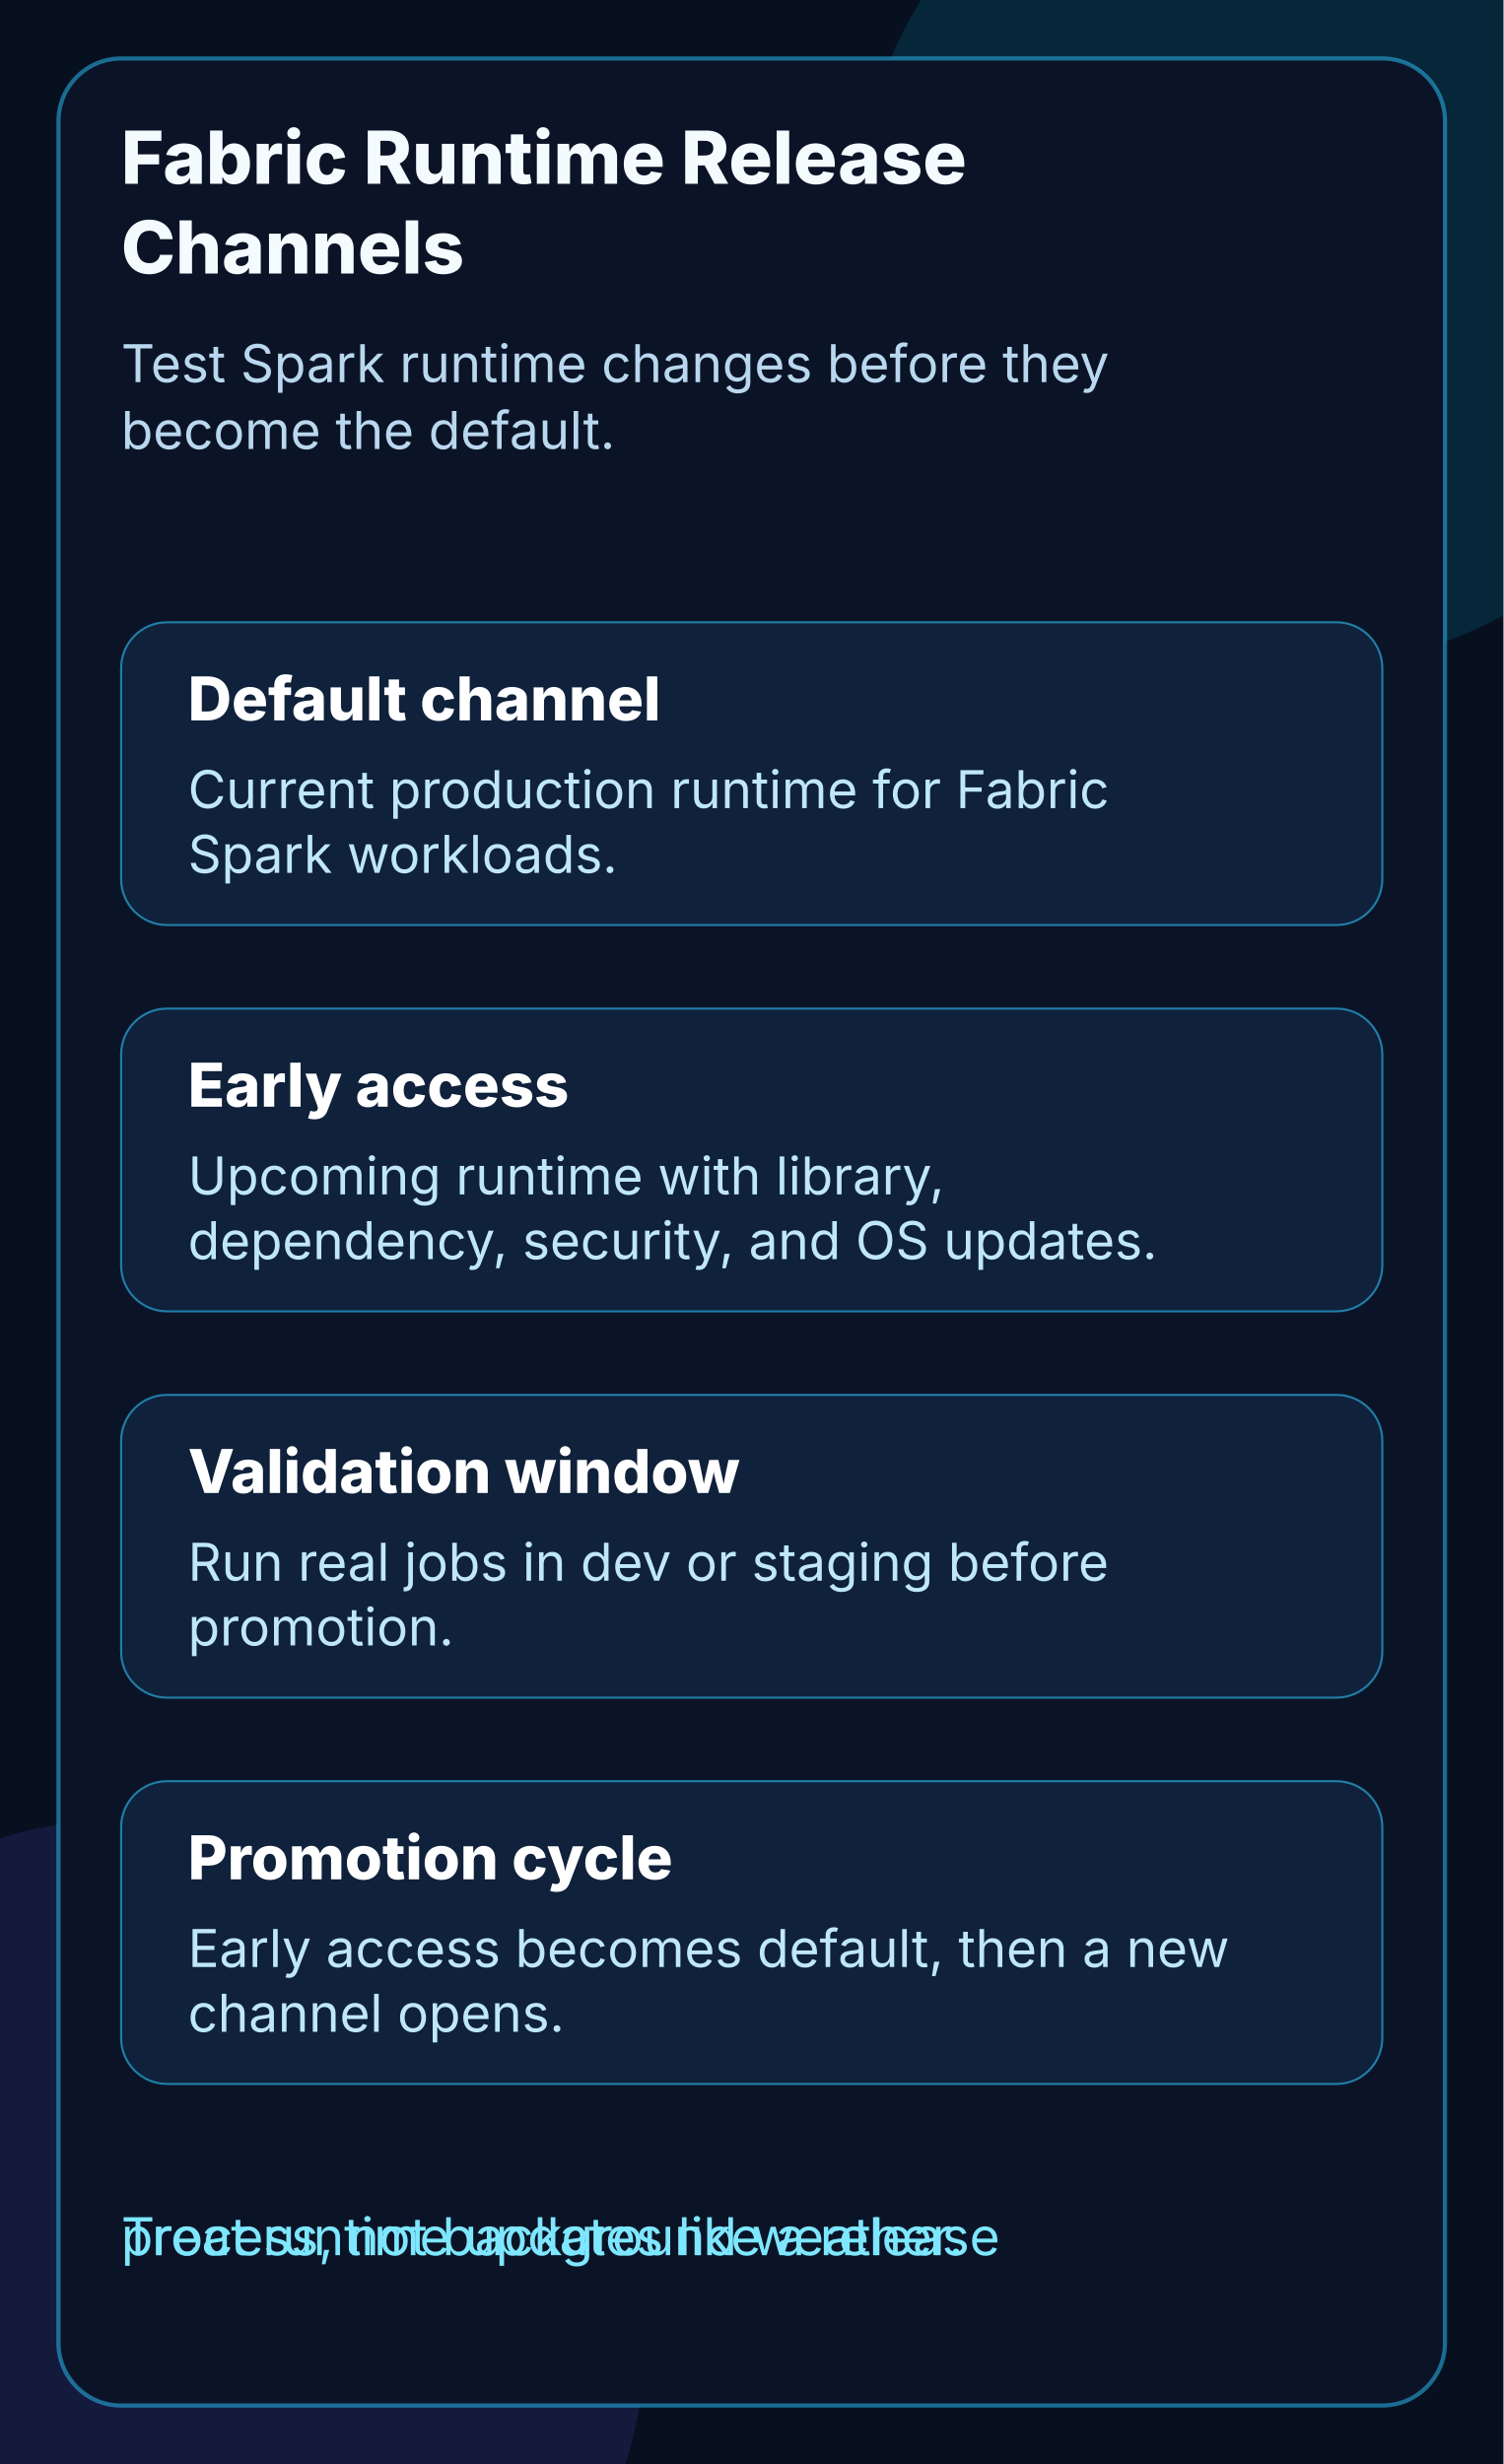
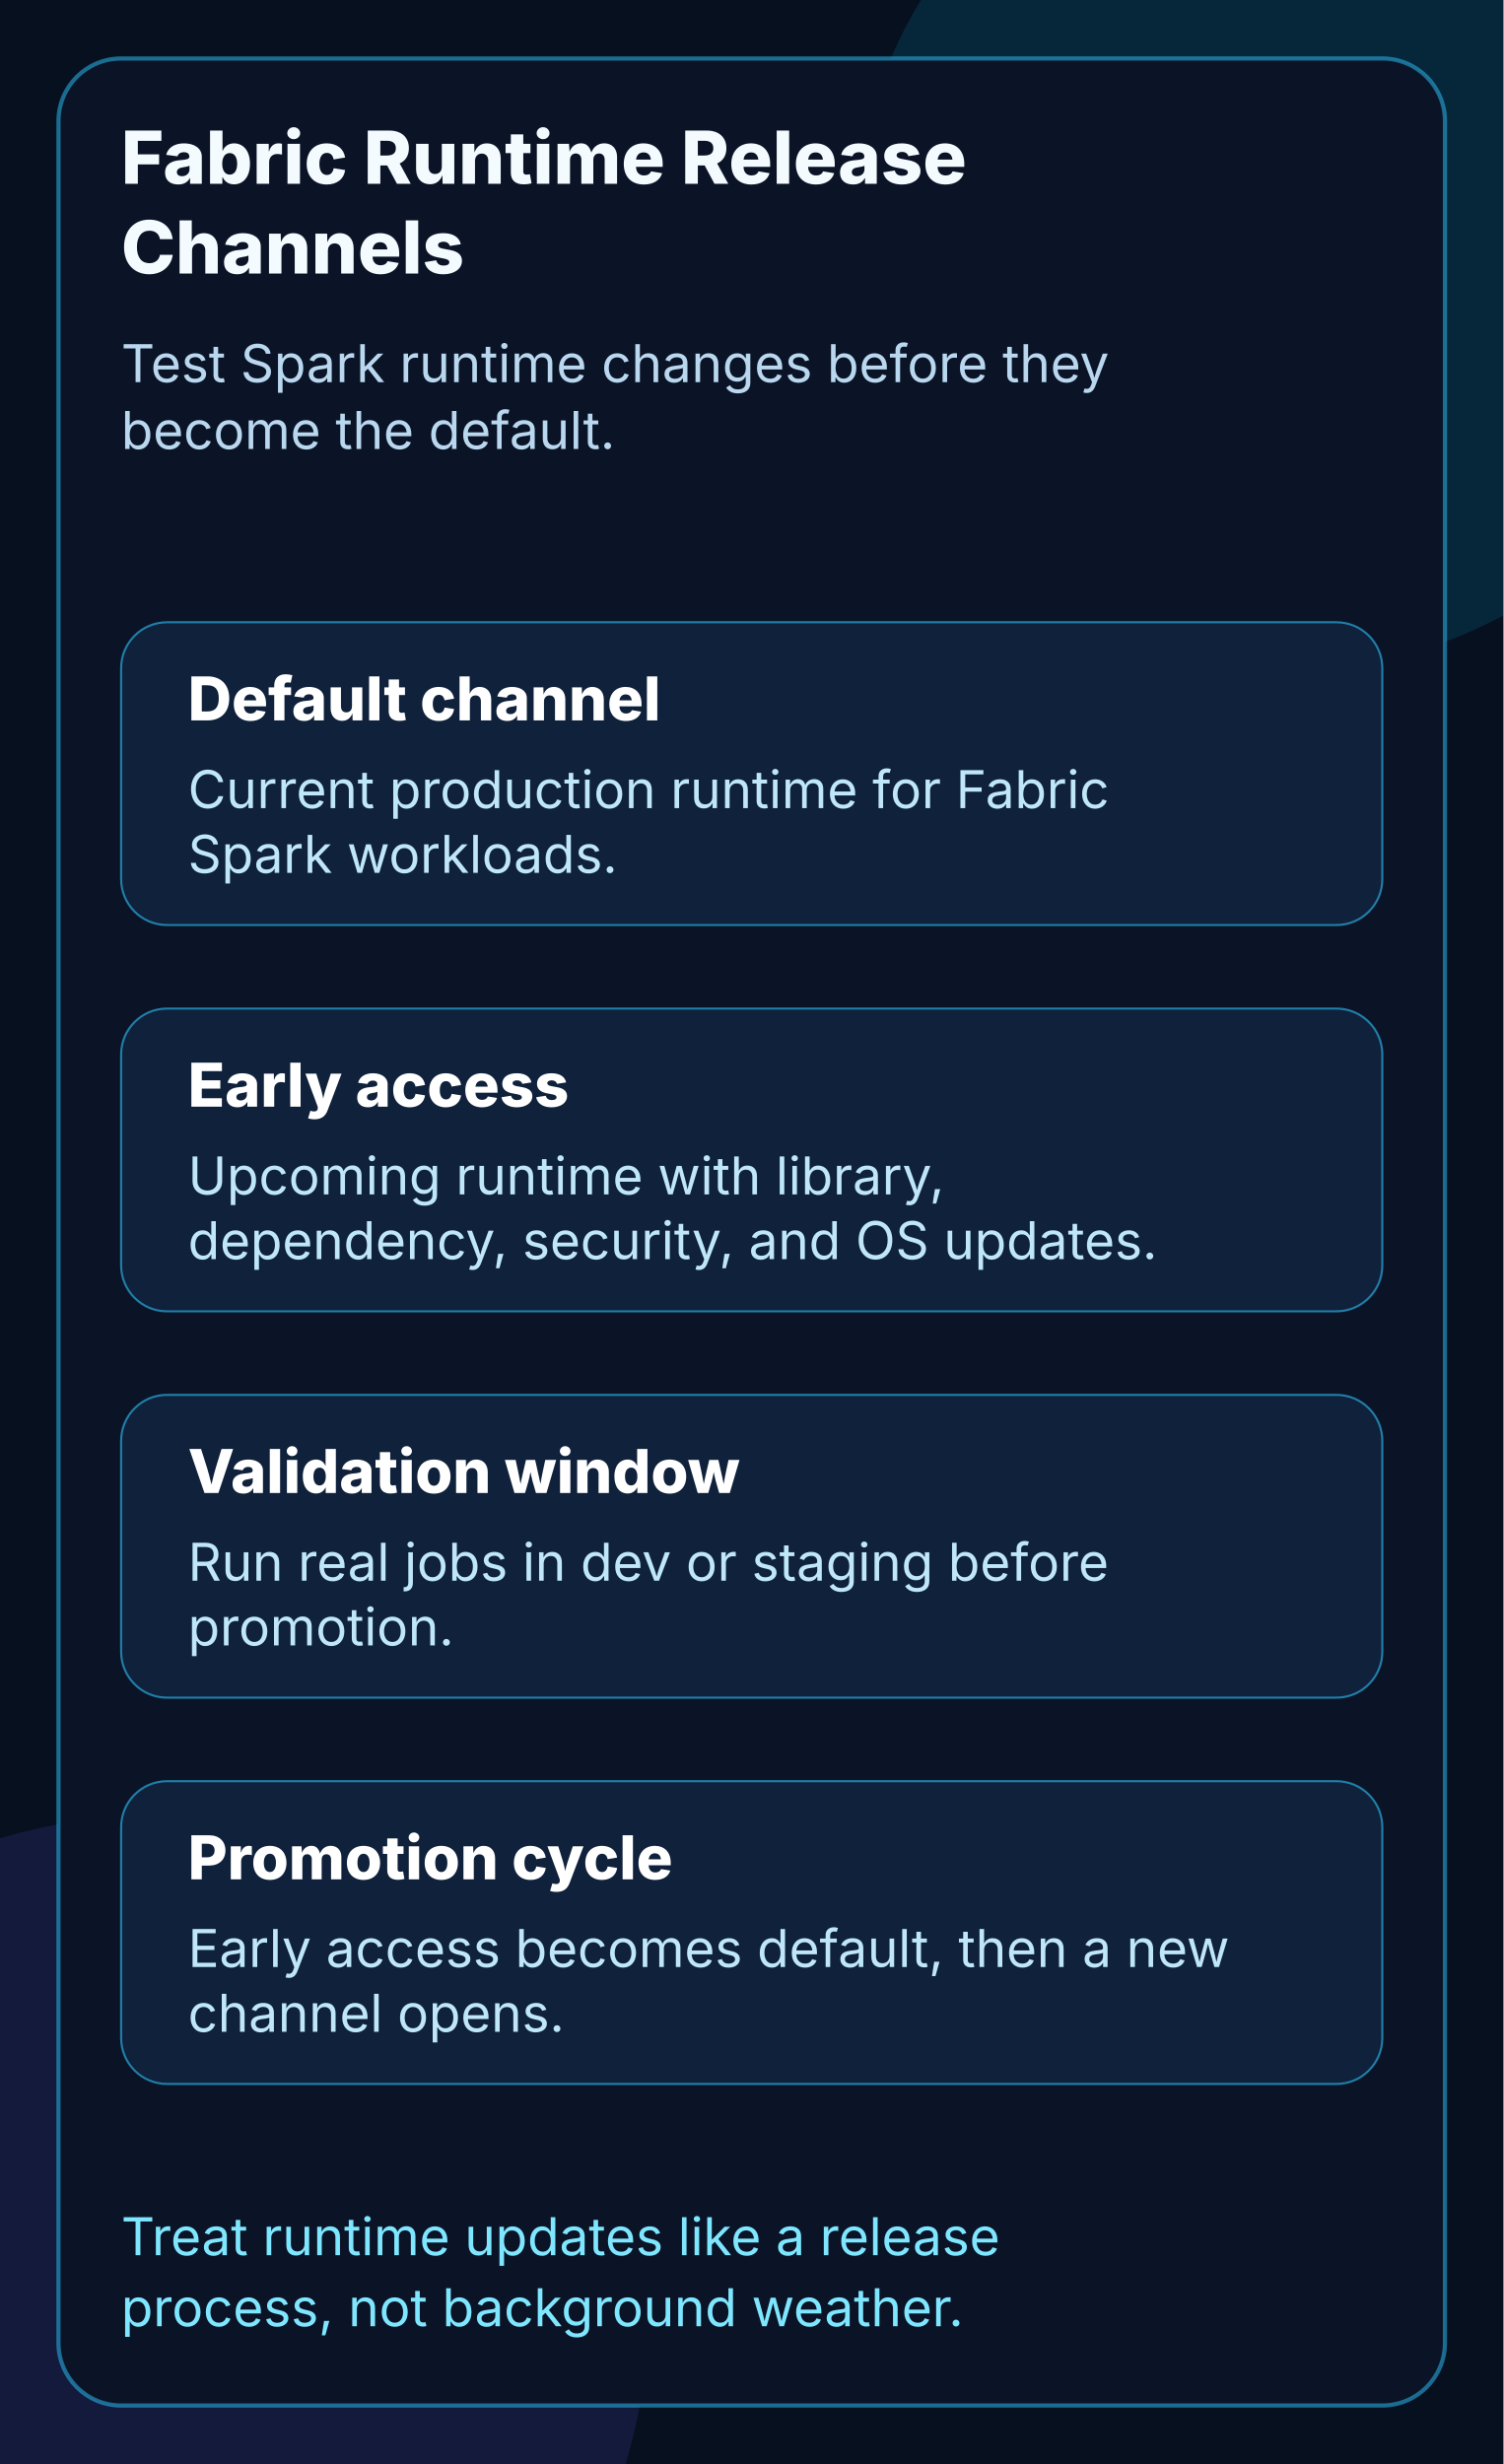
<svg xmlns="http://www.w3.org/2000/svg" width="720" height="1180" viewBox="0 0 720 1180">
  <rect width="720" height="1180" fill="#06101f" />
  <circle cx="620" cy="110" r="210" fill="#00d4ff" opacity="0.12" />
  <circle cx="70" cy="1110" r="240" fill="#6d5dfc" opacity="0.13" />
  <rect x="28" y="28" width="664" height="1124" rx="30" fill="#0b1426" stroke="#2fc7ff" stroke-opacity="0.5" stroke-width="2" />
  <text x="58" y="88" font-family="Inter,Segoe UI,Arial,sans-serif" font-size="35" font-weight="800" fill="#f4fbff">Fabric Runtime Release</text>
  <text x="58" y="131" font-family="Inter,Segoe UI,Arial,sans-serif" font-size="35" font-weight="800" fill="#f4fbff">Channels</text>
  <text x="58" y="183" font-family="Inter,Segoe UI,Arial,sans-serif" font-size="25" fill="#b9d7ee">Test Spark runtime changes before they</text>
  <text x="58" y="215" font-family="Inter,Segoe UI,Arial,sans-serif" font-size="25" fill="#b9d7ee">become the default.</text>
  <rect x="58" y="298" width="604" height="145" rx="22" fill="#0f213b" stroke="#2fc7ff" stroke-opacity="0.58" />
  <text x="90" y="345" font-family="Inter,Segoe UI,Arial,sans-serif" font-size="29" font-weight="760" fill="#ffffff">Default channel</text>
  <text x="90" y="387" font-family="Inter,Segoe UI,Arial,sans-serif" font-size="25" fill="#bfe7f8">Current production runtime for Fabric</text>
  <text x="90" y="418" font-family="Inter,Segoe UI,Arial,sans-serif" font-size="25" fill="#bfe7f8">Spark workloads.</text>
  <rect x="58" y="483" width="604" height="145" rx="22" fill="#0f213b" stroke="#2fc7ff" stroke-opacity="0.58" />
  <text x="90" y="530" font-family="Inter,Segoe UI,Arial,sans-serif" font-size="29" font-weight="760" fill="#ffffff">Early access</text>
  <text x="90" y="572" font-family="Inter,Segoe UI,Arial,sans-serif" font-size="25" fill="#bfe7f8">Upcoming runtime with library,</text>
  <text x="90" y="603" font-family="Inter,Segoe UI,Arial,sans-serif" font-size="25" fill="#bfe7f8">dependency, security, and OS updates.</text>
  <rect x="58" y="668" width="604" height="145" rx="22" fill="#0f213b" stroke="#2fc7ff" stroke-opacity="0.58" />
  <text x="90" y="715" font-family="Inter,Segoe UI,Arial,sans-serif" font-size="29" font-weight="760" fill="#ffffff">Validation window</text>
  <text x="90" y="757" font-family="Inter,Segoe UI,Arial,sans-serif" font-size="25" fill="#bfe7f8">Run real jobs in dev or staging before</text>
  <text x="90" y="788" font-family="Inter,Segoe UI,Arial,sans-serif" font-size="25" fill="#bfe7f8">promotion.</text>
  <rect x="58" y="853" width="604" height="145" rx="22" fill="#0f213b" stroke="#2fc7ff" stroke-opacity="0.58" />
  <text x="90" y="900" font-family="Inter,Segoe UI,Arial,sans-serif" font-size="29" font-weight="760" fill="#ffffff">Promotion cycle</text>
  <text x="90" y="942" font-family="Inter,Segoe UI,Arial,sans-serif" font-size="25" fill="#bfe7f8">Early access becomes default, then a new</text>
  <text x="90" y="973" font-family="Inter,Segoe UI,Arial,sans-serif" font-size="25" fill="#bfe7f8">channel opens.</text>
  <text x="58" y="1080" font-family="Inter,Segoe UI,Arial,sans-serif" font-size="25" fill="#7ee7ff">Treat runtime updates like a release</text>
-   <text x="58" y="1080" font-family="Inter,Segoe UI,Arial,sans-serif" font-size="25" fill="#7ee7ff">process, not background weather.</text>
+   <text x="58" y="1114" font-family="Inter,Segoe UI,Arial,sans-serif" font-size="25" fill="#7ee7ff">process, not background weather.</text>
</svg>
